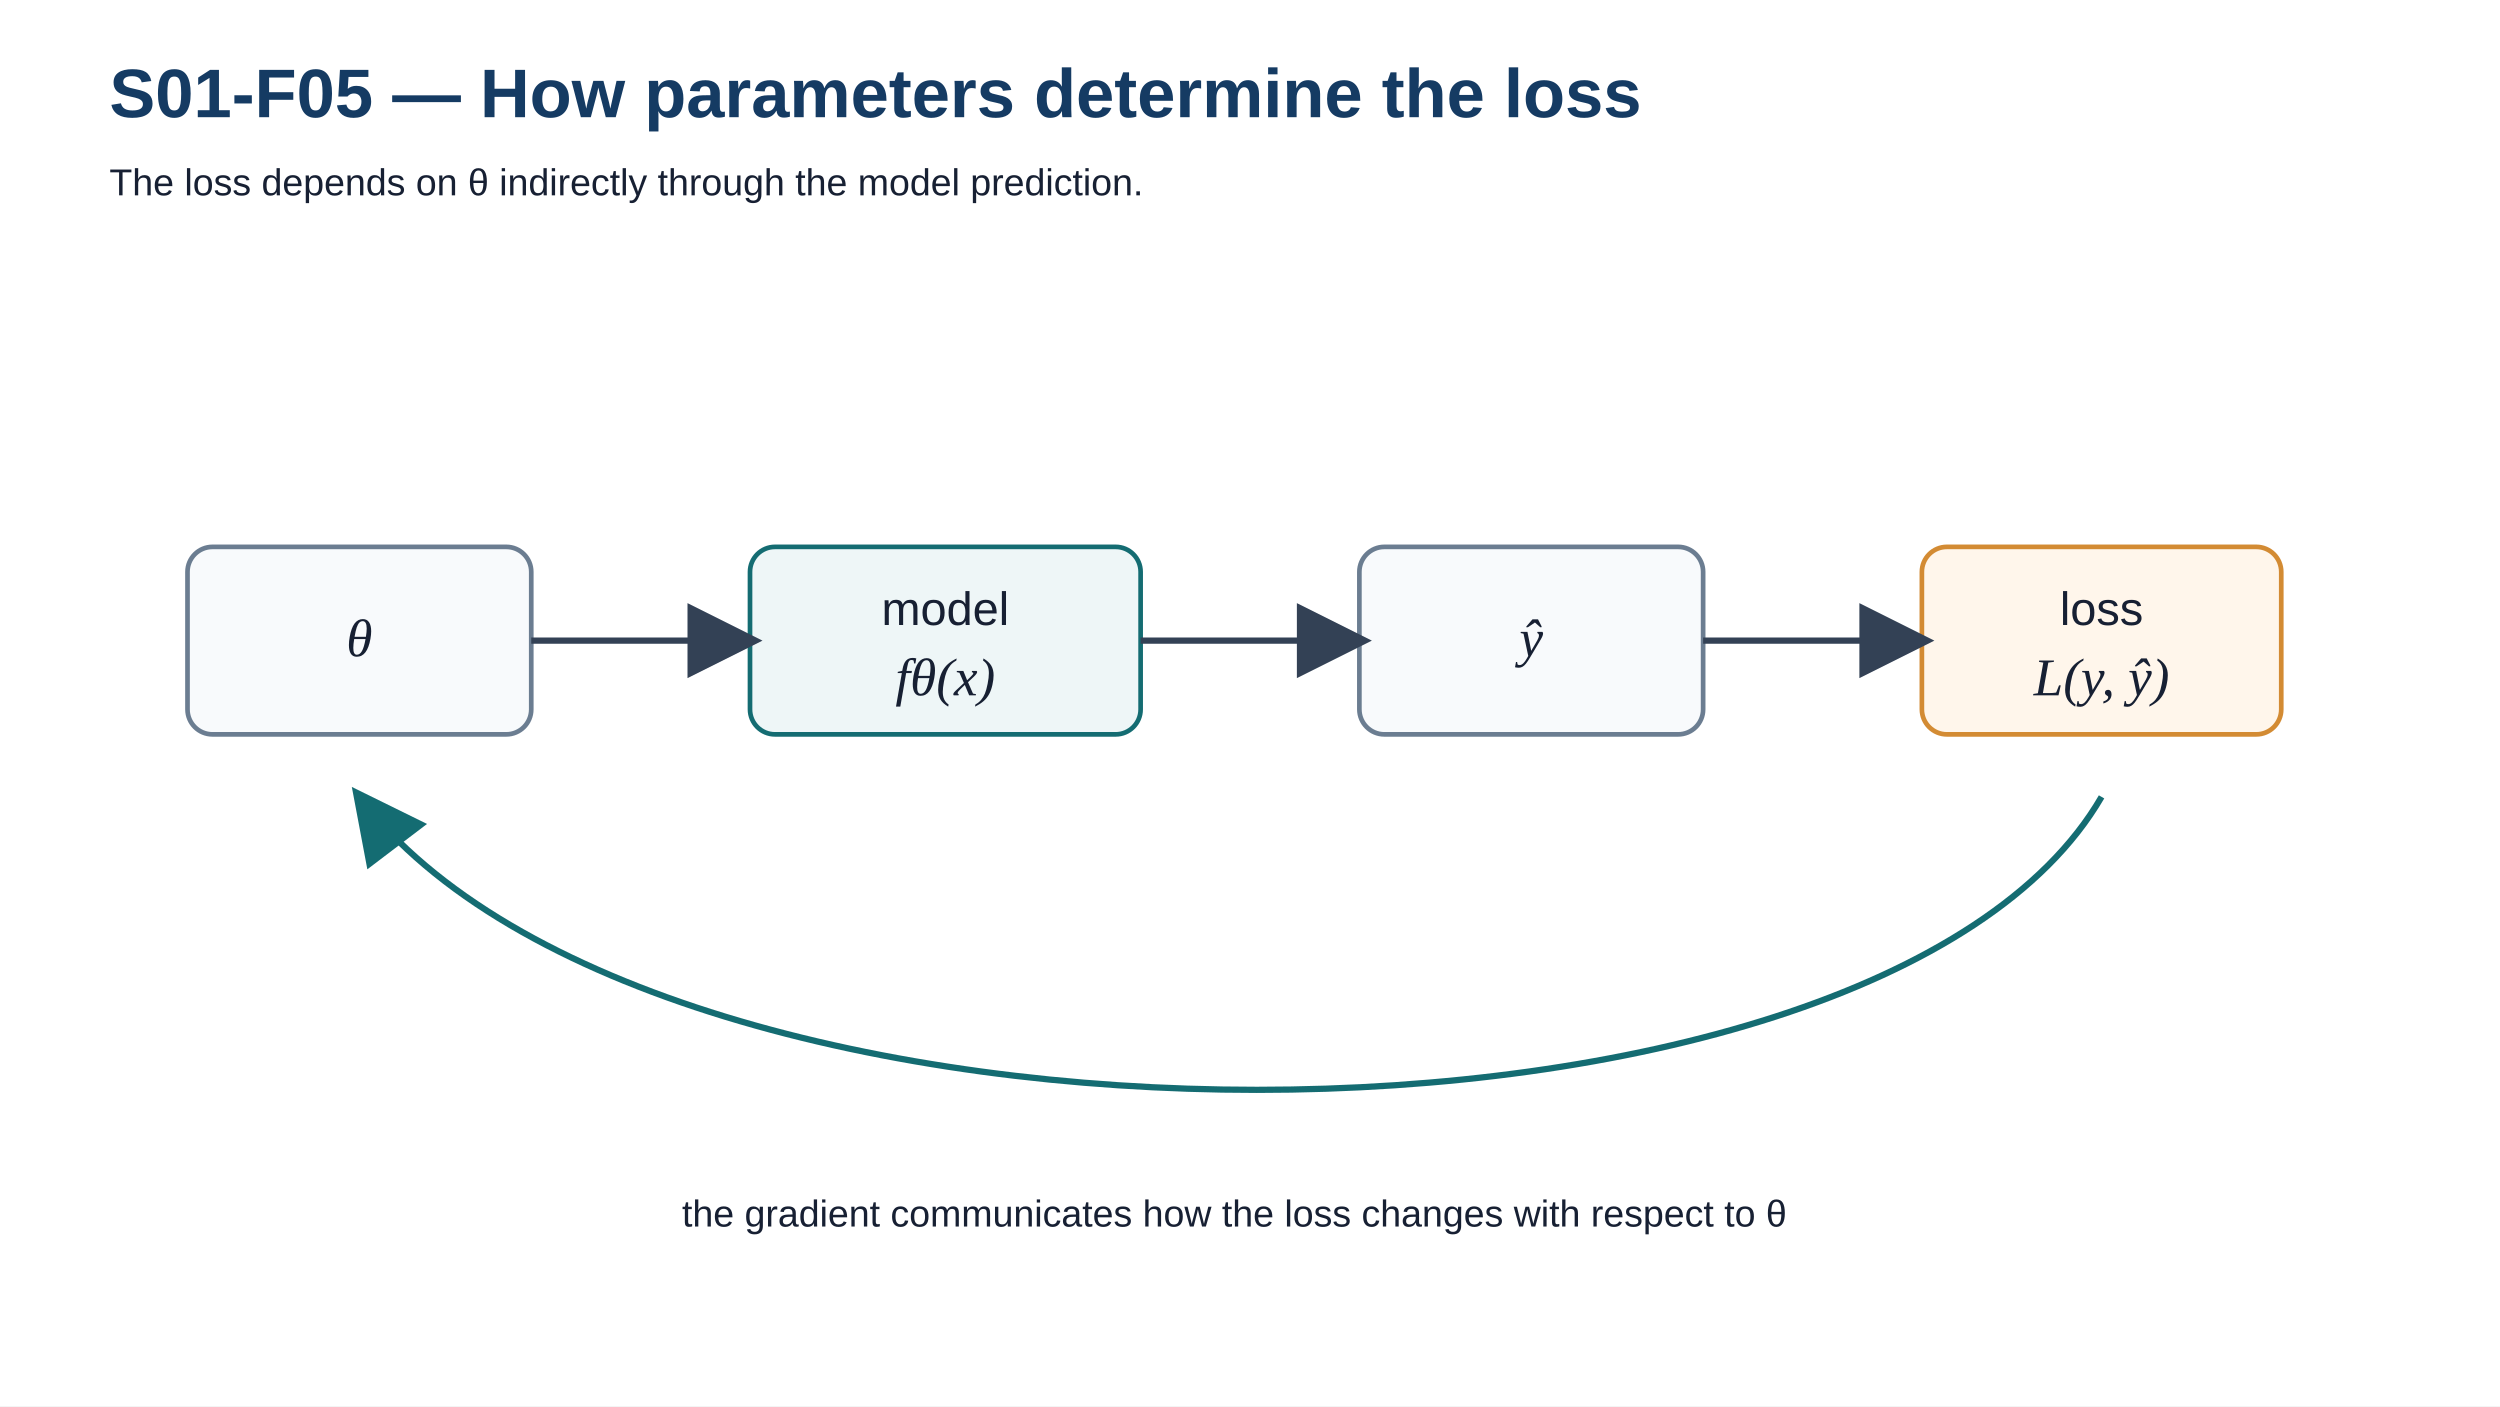
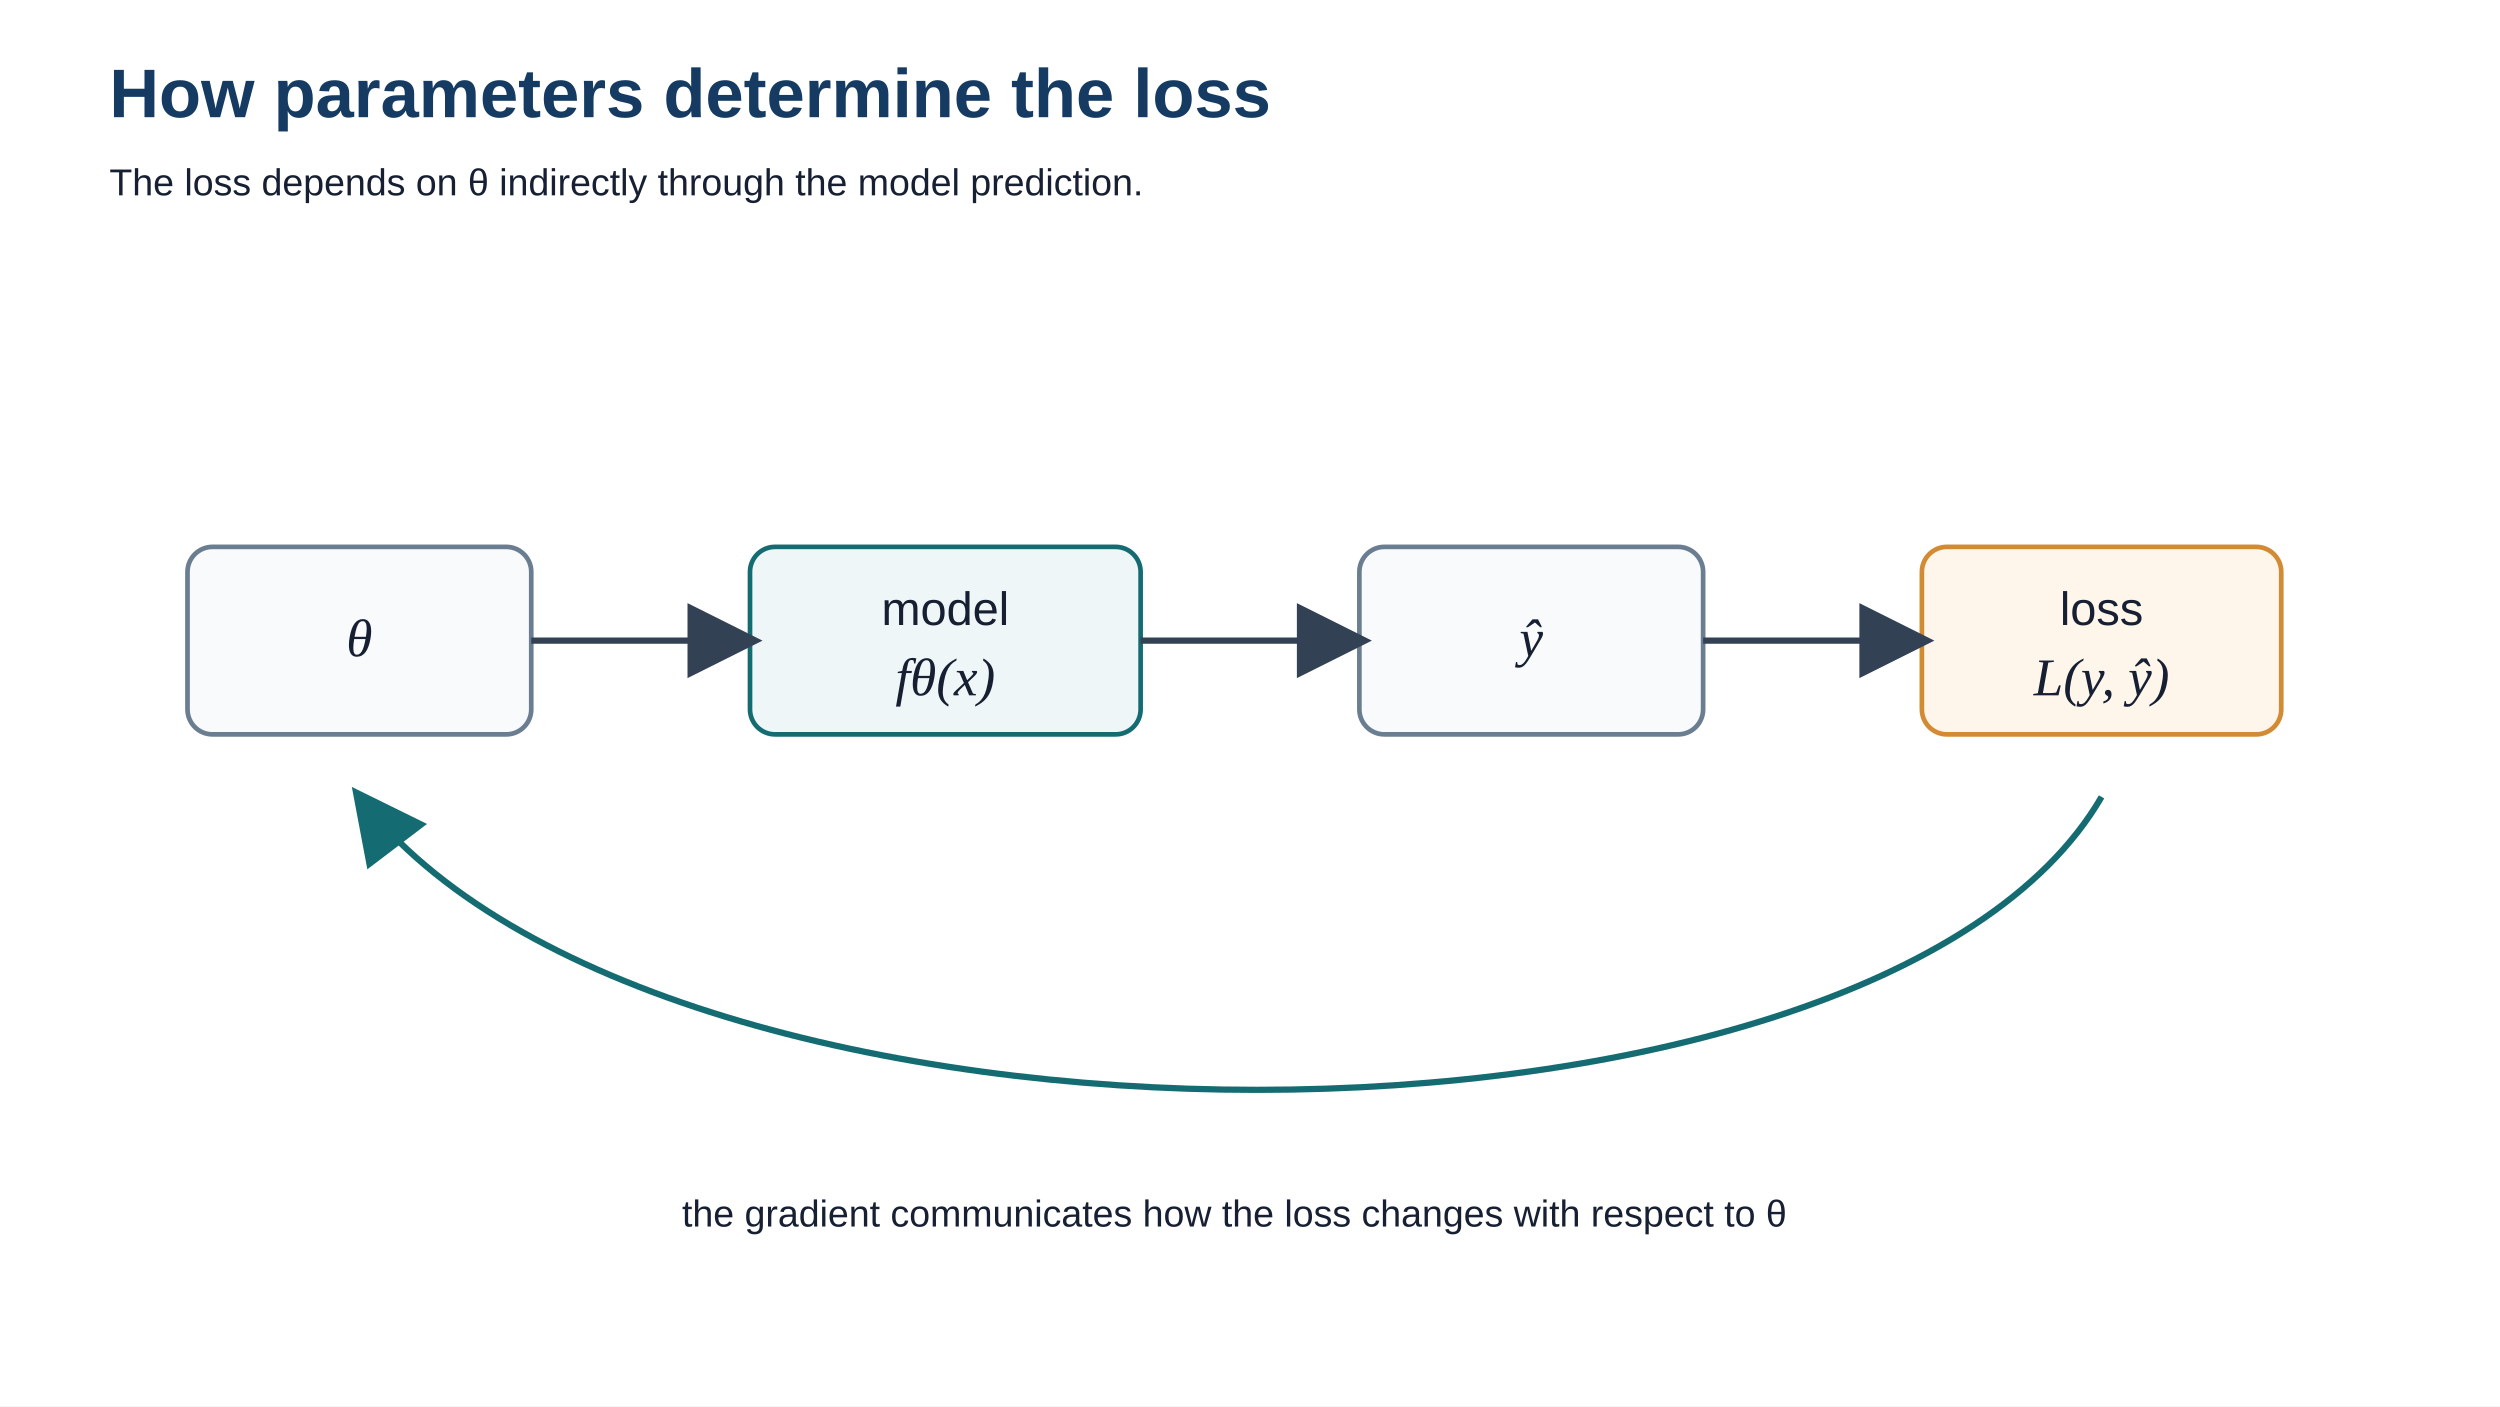
<svg xmlns="http://www.w3.org/2000/svg" width="1600" height="900" viewBox="0 0 1600 900">
  <rect width="100%" height="100%" fill="white" />
  <style>.t{font-family:Arial,Helvetica,sans-serif;fill:#172033}.title{font-size:44px;font-weight:700;fill:#153b63}.lbl{font-size:30px}.small{font-size:24px}.math{font-family:"Times New Roman",serif;font-size:34px;font-style:italic;fill:#172033}.box{fill:#f8fafc;stroke:#6b7d91;stroke-width:3;rx:16}.accent{fill:#eef6f7;stroke:#146c72;stroke-width:3;rx:16}.loss{fill:#fff6eb;stroke:#d38b33;stroke-width:3;rx:16}.arrow{stroke:#334155;stroke-width:4;fill:none;marker-end:url(#arrow)}.back{stroke:#146c72;stroke-width:4;fill:none;marker-end:url(#arrow2)}</style>
  <defs>
    <marker id="arrow" markerWidth="12" markerHeight="12" refX="10" refY="6" orient="auto">
      <path d="M0,0 L12,6 L0,12 z" fill="#334155" />
    </marker>
    <marker id="arrow2" markerWidth="12" markerHeight="12" refX="10" refY="6" orient="auto">
      <path d="M0,0 L12,6 L0,12 z" fill="#146c72" />
    </marker>
  </defs>
-   <text x="70" y="75" class="t title">S01-F05 — How parameters determine the loss</text>
+   <text x="70" y="75" class="t title">How parameters determine the loss</text>
  <text x="70" y="125" class="t small">The loss depends on θ indirectly through the model prediction.</text>
  <rect x="120" y="350" width="220" height="120" class="box" />
  <text x="230" y="420" text-anchor="middle" class="math">θ</text>
  <rect x="480" y="350" width="250" height="120" class="accent" />
  <text x="605" y="400" text-anchor="middle" class="t lbl">model</text>
  <text x="605" y="445" text-anchor="middle" class="math">fθ(x)</text>
  <rect x="870" y="350" width="220" height="120" class="box" />
  <text x="980" y="420" text-anchor="middle" class="math">ŷ</text>
  <rect x="1230" y="350" width="230" height="120" class="loss" />
  <text x="1345" y="400" text-anchor="middle" class="t lbl">loss</text>
  <text x="1345" y="445" text-anchor="middle" class="math">L(y, ŷ)</text>
  <path d="M340 410 L480 410" class="arrow" />
  <path d="M730 410 L870 410" class="arrow" />
  <path d="M1090 410 L1230 410" class="arrow" />
  <path d="M1345 510 C1200 760,420 760,230 510" class="back" />
  <text x="790" y="785" text-anchor="middle" class="t small">the gradient communicates how the loss changes with respect to θ</text>
</svg>
